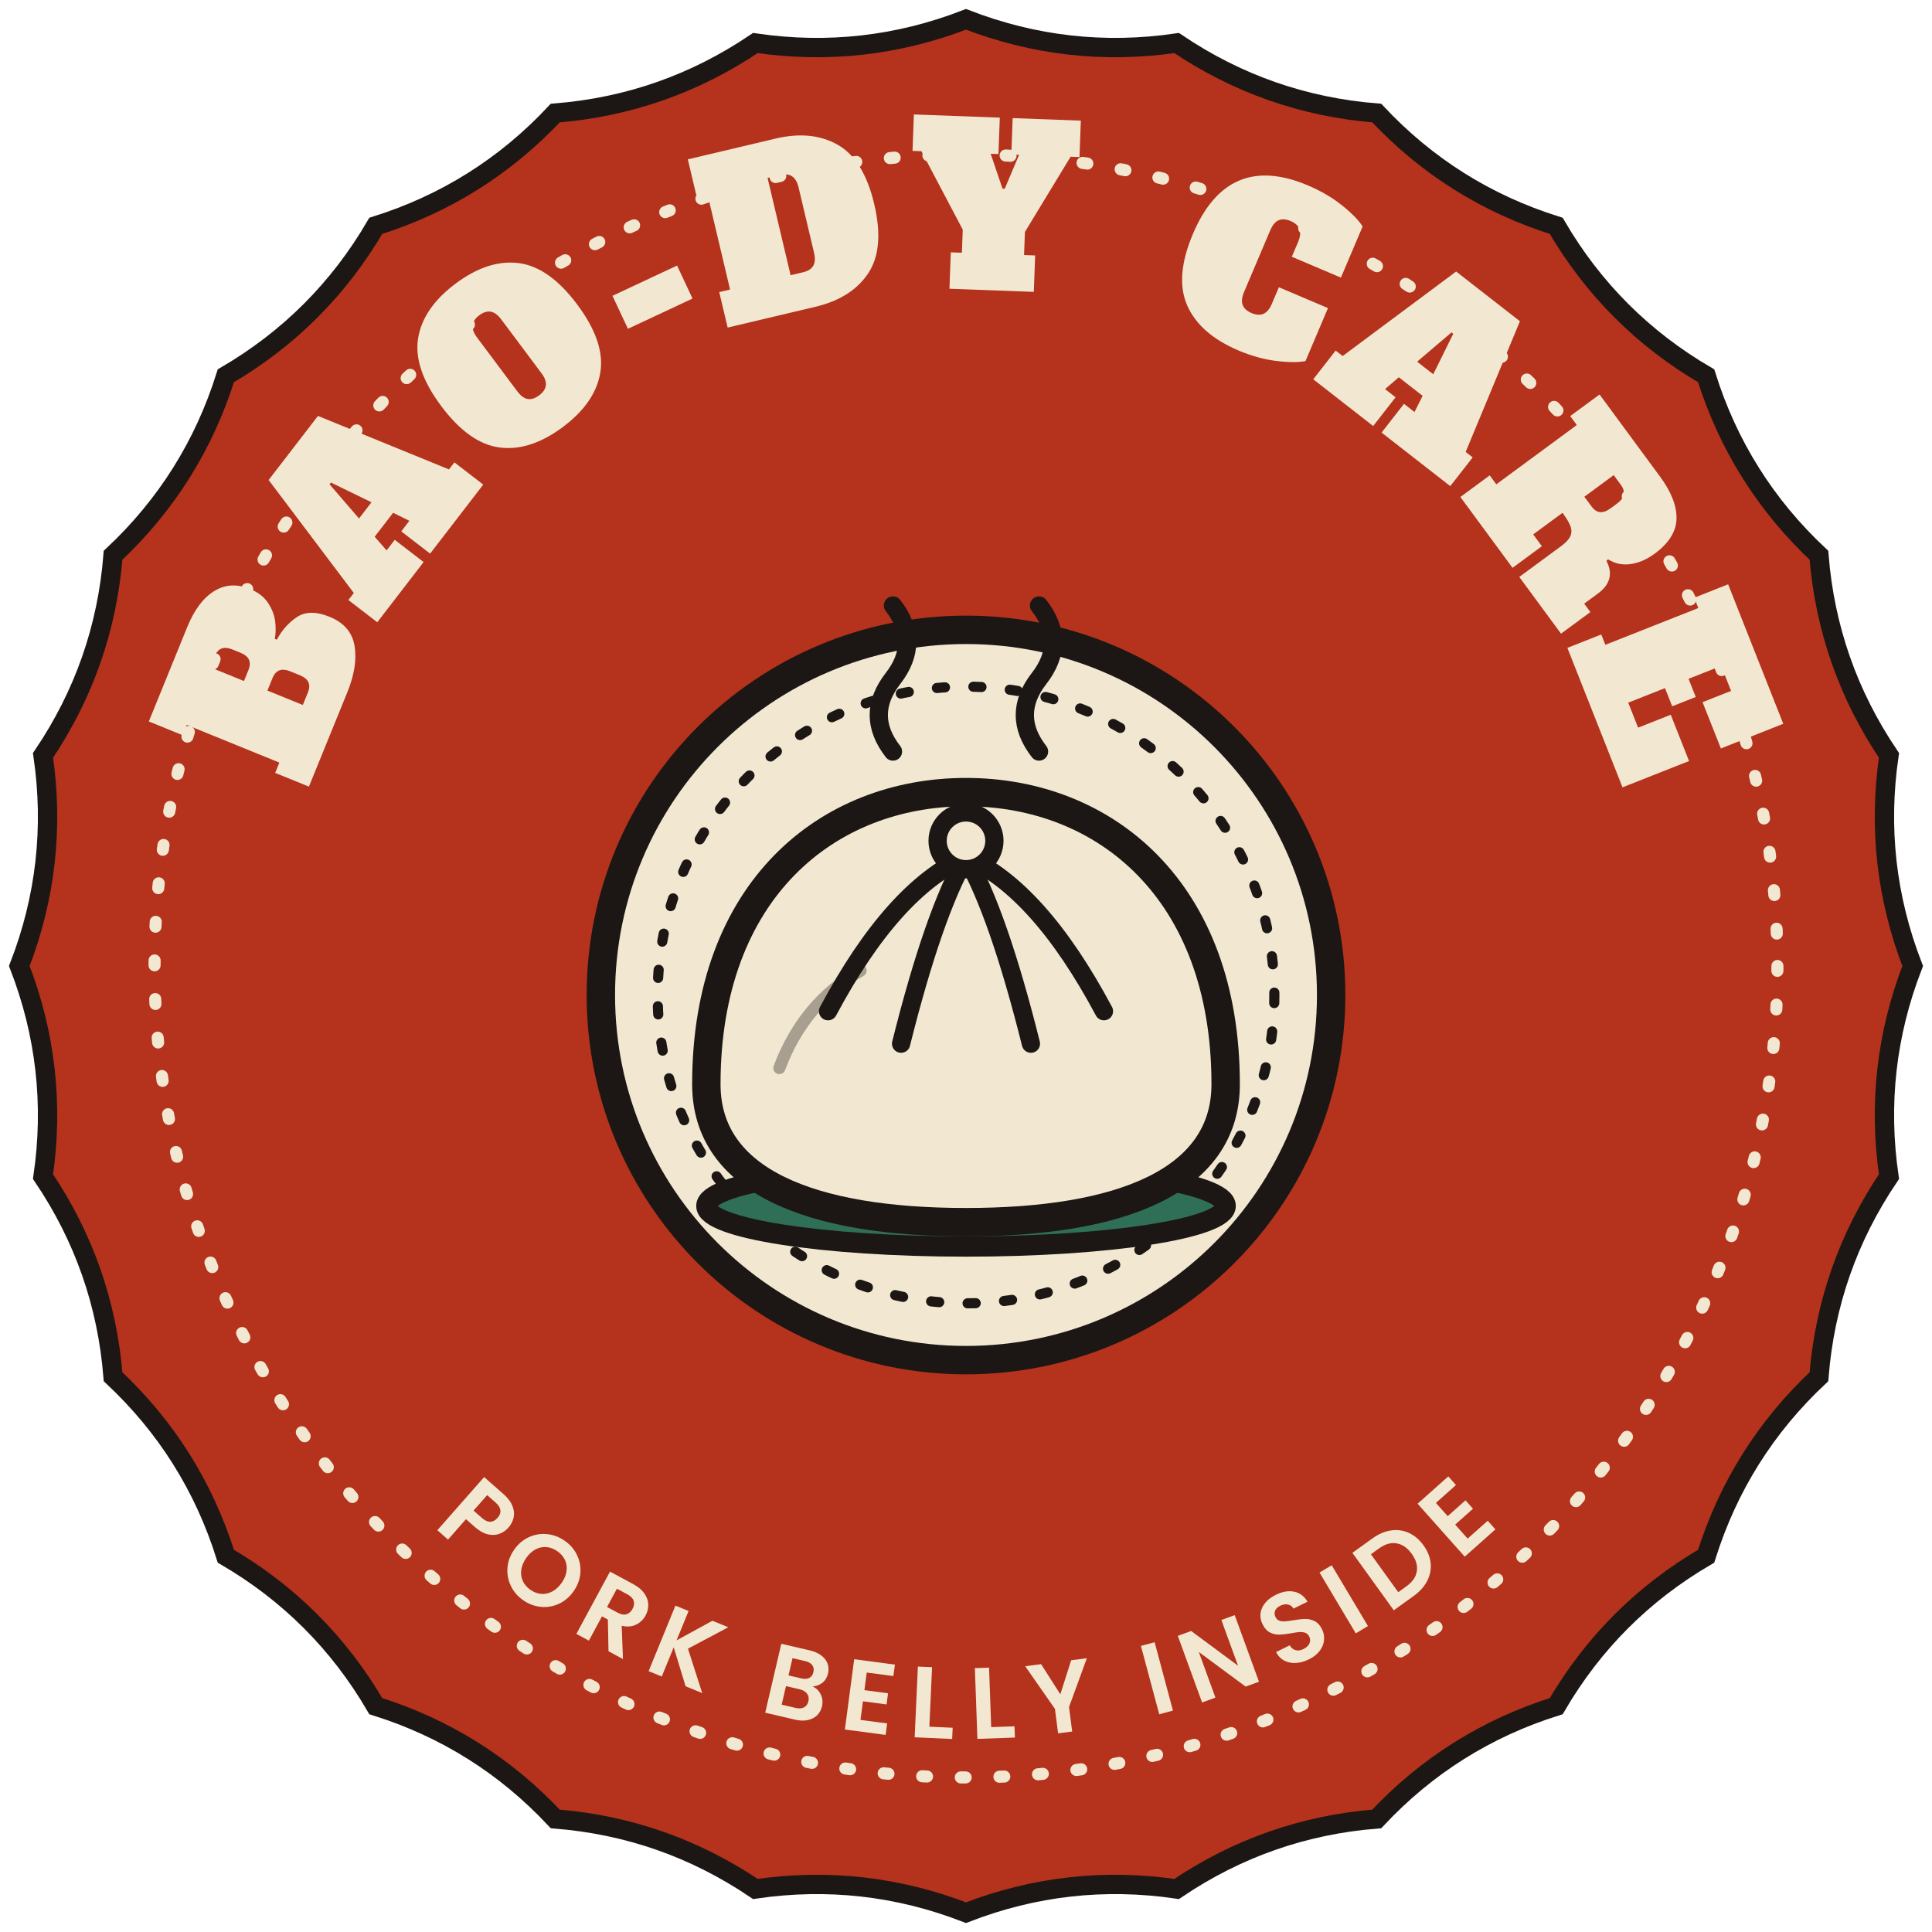
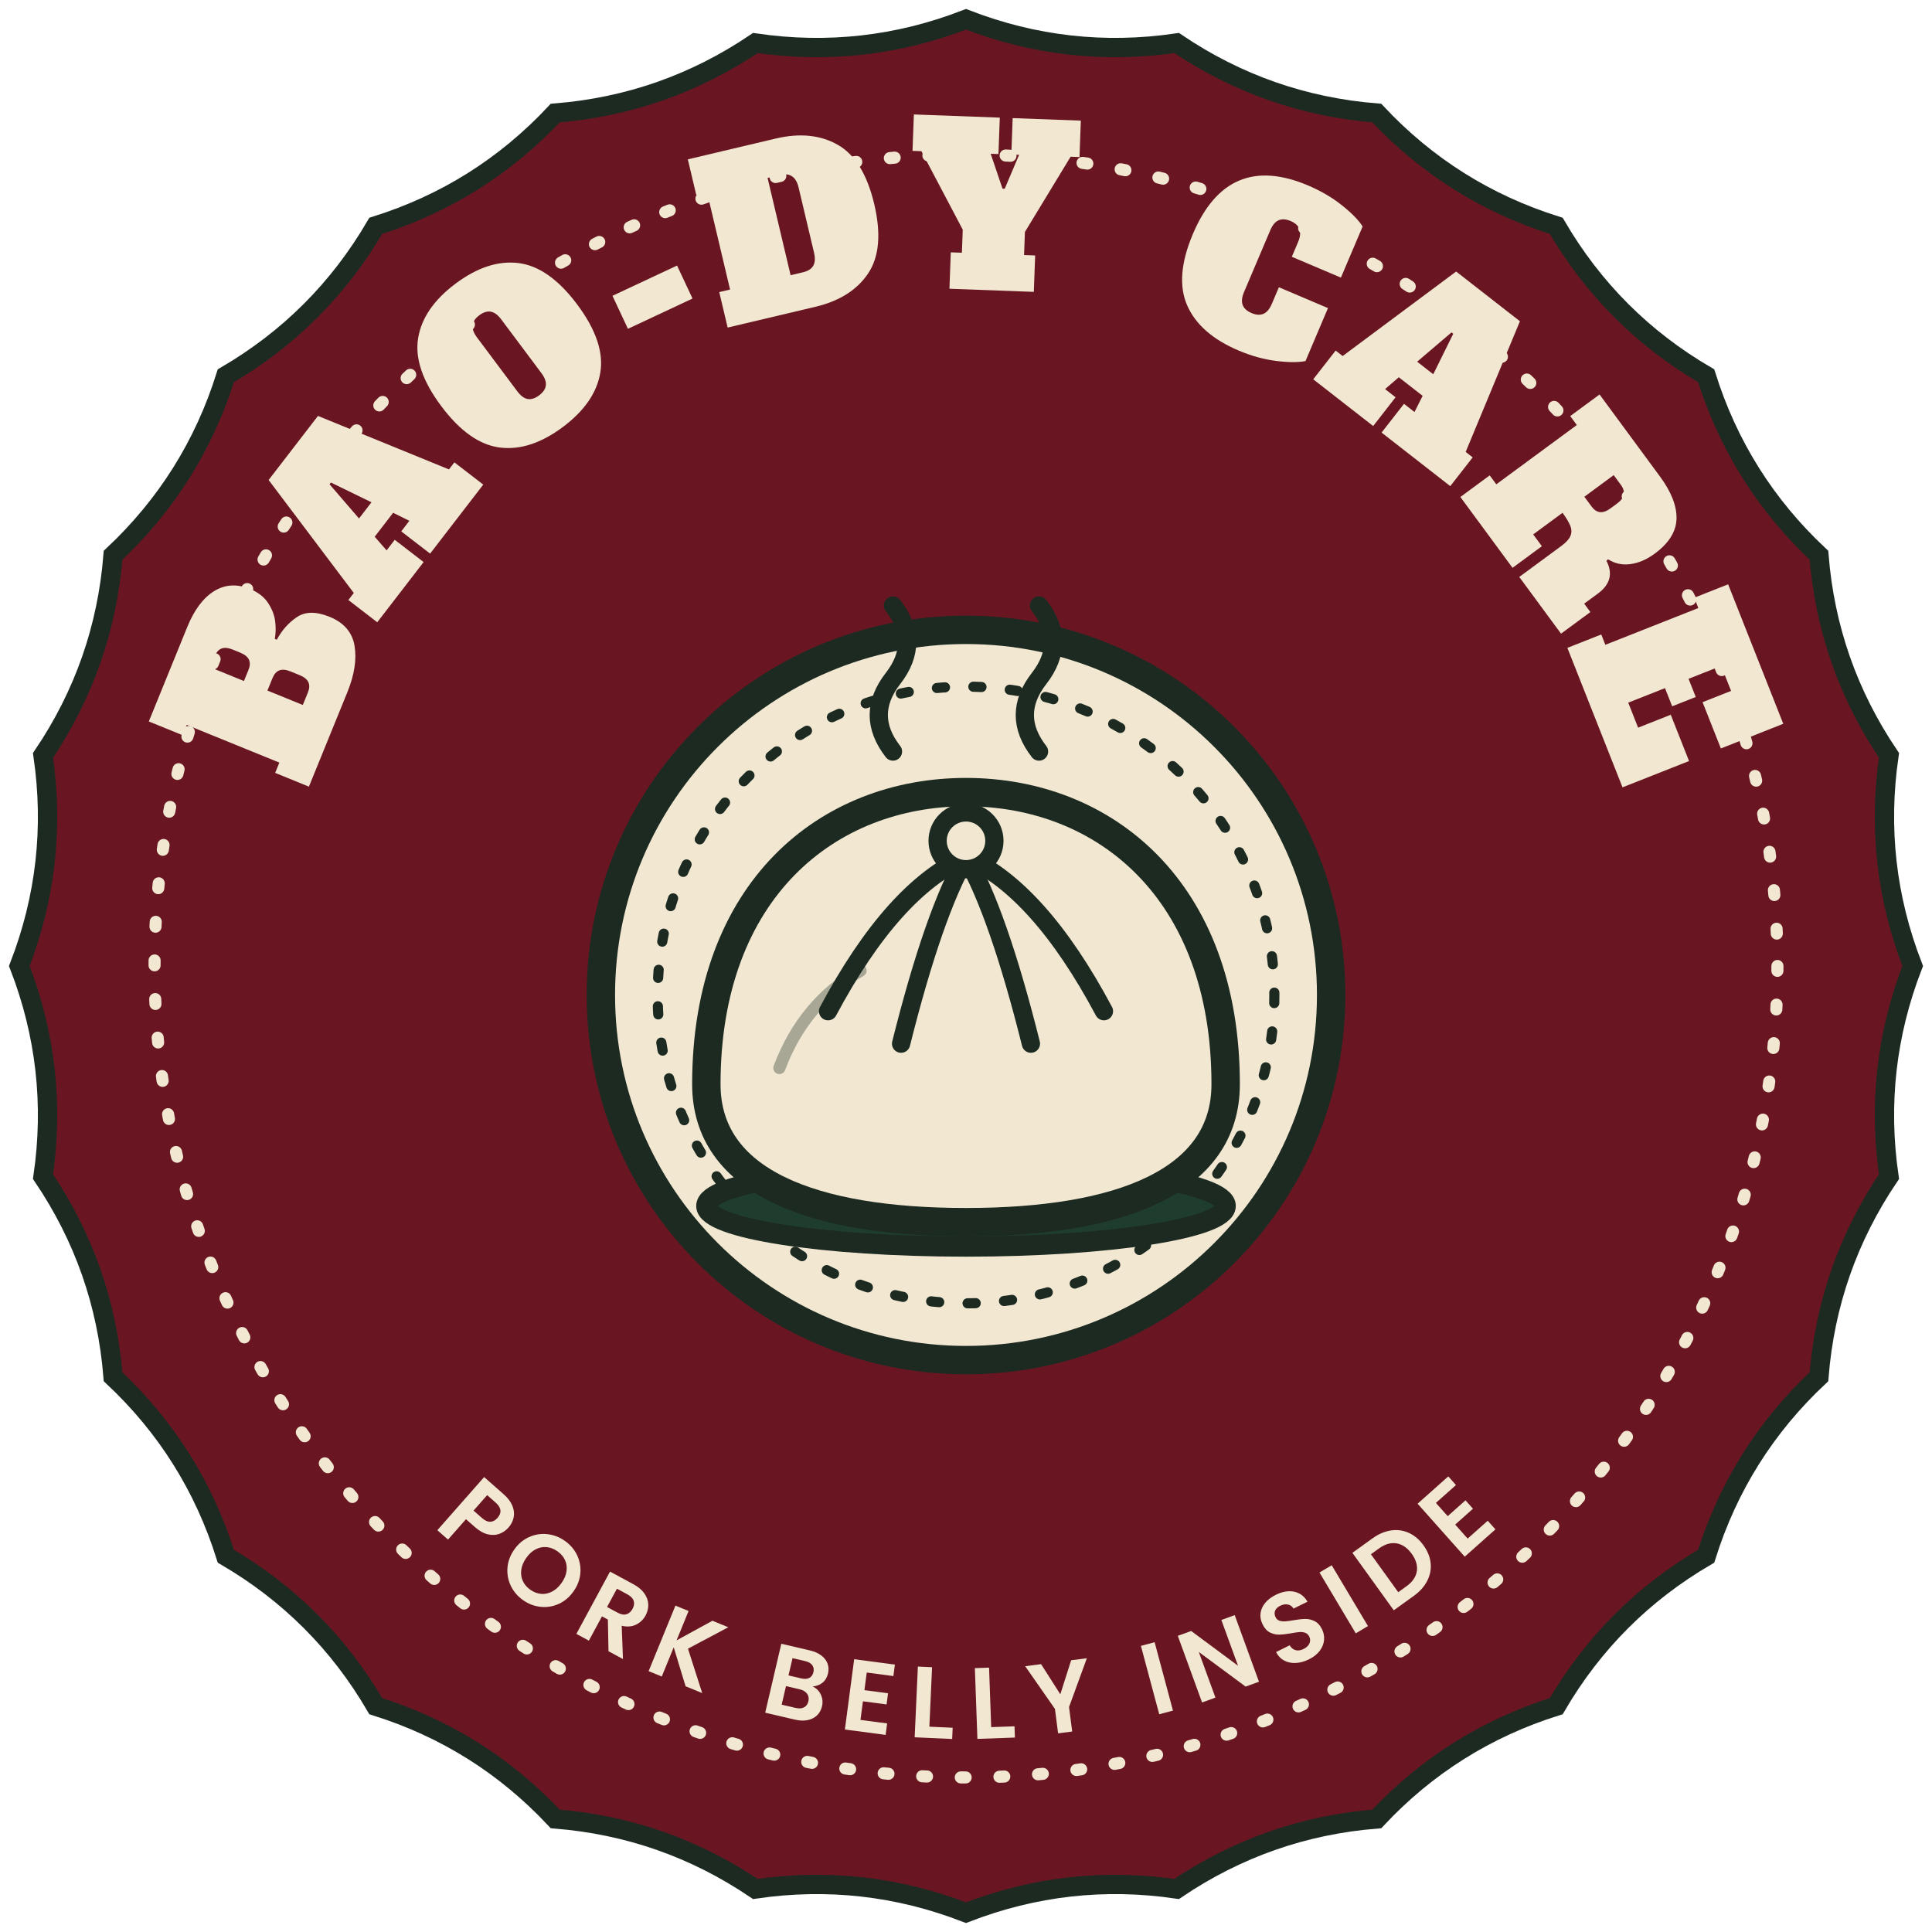
<svg xmlns="http://www.w3.org/2000/svg" viewBox="0 0 400 400">
-   <path d="M396.00,200.00 Q387.81,221.16 391.09,243.61 Q378.39,262.42 376.59,285.04 Q360.03,300.55 353.24,322.20 Q333.64,333.64 322.20,353.24 Q300.55,360.03 285.04,376.59 Q262.42,378.39 243.61,391.09 Q221.16,387.81 200.00,396.00 Q178.84,387.81 156.39,391.09 Q137.58,378.39 114.96,376.59 Q99.45,360.03 77.80,353.24 Q66.36,333.64 46.76,322.20 Q39.97,300.55 23.41,285.04 Q21.61,262.42 8.91,243.61 Q12.19,221.16 4.00,200.00 Q12.19,178.84 8.91,156.39 Q21.61,137.58 23.41,114.96 Q39.97,99.45 46.76,77.80 Q66.36,66.36 77.80,46.76 Q99.45,39.97 114.96,23.41 Q137.58,21.61 156.39,8.91 Q178.84,12.19 200.00,4.00 Q221.16,12.19 243.61,8.91 Q262.42,21.61 285.04,23.41 Q300.55,39.97 322.20,46.76 Q333.64,66.36 353.24,77.80 Q360.03,99.45 376.59,114.96 Q378.39,137.58 391.09,156.39 Q387.81,178.84 396.00,200.00 Z" fill="#B5321C" stroke="#1C1714" stroke-width="4" />
+   <path d="M396.00,200.00 Q387.81,221.16 391.09,243.61 Q378.39,262.42 376.59,285.04 Q360.03,300.55 353.24,322.20 Q333.64,333.64 322.20,353.24 Q300.55,360.03 285.04,376.59 Q262.42,378.39 243.61,391.09 Q221.16,387.81 200.00,396.00 Q178.84,387.81 156.39,391.09 Q137.58,378.39 114.96,376.59 Q99.45,360.03 77.80,353.24 Q66.36,333.64 46.76,322.20 Q39.97,300.55 23.41,285.04 Q21.61,262.42 8.91,243.61 Q12.19,221.16 4.00,200.00 Q12.19,178.84 8.91,156.39 Q21.61,137.58 23.41,114.96 Q39.97,99.45 46.76,77.80 Q66.36,66.36 77.80,46.76 Q99.45,39.97 114.96,23.41 Q137.58,21.61 156.39,8.91 Q178.84,12.19 200.00,4.00 Q221.16,12.19 243.61,8.91 Q262.42,21.61 285.04,23.41 Q300.55,39.97 322.20,46.76 Q333.64,66.36 353.24,77.80 Q360.03,99.45 376.59,114.96 Q378.39,137.58 391.09,156.39 Q387.81,178.84 396.00,200.00 Z" fill="#6A1622" stroke="#1D2A22" stroke-width="4" />
  <circle cx="200" cy="200" r="168" fill="none" stroke="#F2E8D2" stroke-width="2.5" stroke-dasharray="1 7" stroke-linecap="round" />
  <g fill="#F2E8D2">
    <g transform="translate(70.33 147.21) rotate(-67.85)">
      <path transform="translate(-17.82 0) scale(0.046 -0.046)" d="M20 164H70V614H20V778H479Q604 778 674 727Q744 676 744 581Q744 522 716 481.5Q688 441 650.5 420.5Q613 400 578 393V383Q649 376 706 338Q763 300 763 202Q763 97 684 48.5Q605 0 479 0H20ZM404 450Q433 450 447.5 465.5Q462 481 462 514V550Q462 583 447.5 598.5Q433 614 404 614H350V450ZM411 164Q440 164 454.5 179.5Q469 195 469 228V272Q469 305 454.5 320.5Q440 336 411 336H350V164Z" />
    </g>
    <g transform="translate(89.08 114.58) rotate(-52.40)">
      <path transform="translate(-18.54 0) scale(0.046 -0.046)" d="M754 164H794V0H402V164H462L446 244H310L294 164H354V0H12V164H52L221 778H585ZM332 350H424L383 549H373Z" />
    </g>
    <g transform="translate(116.15 87.89) rotate(-36.79)">
      <path transform="translate(-18.22 0) scale(0.046 -0.046)" d="M14 389Q14 600 113.5 696Q213 792 396 792Q579 792 678.5 696Q778 600 778 389Q778 178 678.5 82Q579 -14 396 -14Q213 -14 113.5 82Q14 178 14 389ZM464 238V540Q464 578 447 596Q430 614 396 614Q362 614 345 596Q328 578 328 540V238Q328 199 345 181.5Q362 164 396 164Q430 164 447 182Q464 200 464 238Z" />
    </g>
    <g transform="translate(140.58 73.23) rotate(-25.11)">
      <path transform="translate(-8.95 0) scale(0.046 -0.046)" d="M34 199V363H355V199Z" />
    </g>
    <g transform="translate(167.75 63.77) rotate(-13.32)">
      <path transform="translate(-18.49 0) scale(0.046 -0.046)" d="M20 164H70V613H20V778H426Q593 778 691.5 686.5Q790 595 790 389Q790 183 691.5 91.5Q593 0 426 0H20ZM408 164Q442 164 459 182Q476 200 476 238V540Q476 614 408 614H350V164Z" />
    </g>
    <g transform="translate(205.17 60.10) rotate(2.12)">
      <path transform="translate(-17.85 0) scale(0.046 -0.046)" d="M457 778H764V614H724L531 268V164H581V0H201V164H251V268L52 614H12V778H399V614H364L423 459H433L492 614H457Z" />
    </g>
    <g transform="translate(254.69 71.13) rotate(23.00)">
      <path transform="translate(-16.61 0) scale(0.046 -0.046)" d="M14 389Q14 792 406 792Q501 792 582.5 769Q664 746 704 718V468H464V540Q464 578 447 596Q430 614 396 614Q362 614 345 596Q328 578 328 540V238Q328 200 345 182Q362 164 396 164Q430 164 447 182Q464 200 464 238V319H704V60Q663 32 582.5 9Q502 -14 408 -14Q219 -14 116.5 82Q14 178 14 389Z" />
    </g>
    <g transform="translate(286.08 89.59) rotate(37.94)">
      <path transform="translate(-18.54 0) scale(0.046 -0.046)" d="M754 164H794V0H402V164H462L446 244H310L294 164H354V0H12V164H52L221 778H585ZM332 350H424L383 549H373Z" />
    </g>
    <g transform="translate(312.72 116.97) rotate(53.63)">
      <path transform="translate(-18.40 0) scale(0.046 -0.046)" d="M20 164H70V614H20V778H479Q608 778 676 725Q744 672 744 553Q744 486 717 437Q690 388 640 369L641 359Q737 344 737 241V164H784V0H467V235Q467 274 455.5 294Q444 314 419.5 321Q395 328 350 328V164H416V0H20ZM404 450Q433 450 447.5 465.5Q462 481 462 514V550Q462 583 447.5 598.5Q433 614 404 614H350V450Z" />
    </g>
    <g transform="translate(330.20 148.53) rotate(68.43)">
      <path transform="translate(-16.40 0) scale(0.046 -0.046)" d="M20 0V164H70V614H20V778H695V476H471V614H350V456H438V342H350V164H471V322H695V0Z" />
    </g>
  </g>
  <g fill="#F2E8D2">
    <g transform="translate(94.25 320.07) rotate(41.37)">
      <path transform="translate(-6.38 0) scale(0.021 -0.021)" d="M326 268H209V0H69V698H326Q407 698 464 670Q521 642 549.5 593Q578 544 578 482Q578 426 551.5 377Q525 328 468.5 298Q412 268 326 268ZM434 482Q434 584 320 584H209V381H320Q378 381 406 407.5Q434 434 434 482Z" />
    </g>
    <g transform="translate(108.39 331.18) rotate(34.93)">
      <path transform="translate(-8.24 0) scale(0.021 -0.021)" d="M35 351Q35 453 83 534.5Q131 616 213 662Q295 708 393 708Q492 708 573.5 662Q655 616 702.5 534.5Q750 453 750 351Q750 248 702.5 166.5Q655 85 573 39Q491 -7 393 -7Q295 -7 213 39Q131 85 83 166.5Q35 248 35 351ZM606 351Q606 421 579 473.5Q552 526 504 554Q456 582 393 582Q330 582 281.5 554Q233 526 206 473.5Q179 421 179 351Q179 281 206 228Q233 175 281.5 146.5Q330 118 393 118Q456 118 504 146.5Q552 175 579 228Q606 281 606 351Z" />
    </g>
    <g transform="translate(123.98 340.79) rotate(28.37)">
      <path transform="translate(-6.73 0) scale(0.021 -0.021)" d="M429 0 275 272H209V0H69V698H331Q412 698 469 669.5Q526 641 554.5 592.5Q583 544 583 484Q583 415 543 359.5Q503 304 424 283L591 0ZM209 377H326Q383 377 411 404.5Q439 432 439 481Q439 529 411 555.5Q383 582 326 582H209Z" />
    </g>
    <g transform="translate(139.39 348.08) rotate(22.26)">
      <path transform="translate(-6.96 0) scale(0.021 -0.021)" d="M463 0 209 311V0H69V698H209V385L463 698H632L344 352L640 0Z" />
    </g>
    <g transform="translate(163.59 355.80) rotate(13.15)">
      <path transform="translate(-6.75 0) scale(0.021 -0.021)" d="M600 189Q600 133 572.5 90.5Q545 48 493 24Q441 0 370 0H69V698H357Q428 698 479.5 675Q531 652 557.5 611Q584 570 584 518Q584 457 551.5 416Q519 375 465 358Q524 347 562 299Q600 251 600 189ZM209 410H337Q387 410 414 432.5Q441 455 441 497Q441 539 414 562Q387 585 337 585H209ZM458 206Q458 251 428 276.5Q398 302 347 302H209V114H350Q401 114 429.5 138Q458 162 458 206Z" />
    </g>
    <g transform="translate(179.03 358.62) rotate(7.53)">
      <path transform="translate(-5.59 0) scale(0.021 -0.021)" d="M209 585V410H444V299H209V114H474V0H69V699H474V585Z" />
    </g>
    <g transform="translate(192.74 359.84) rotate(2.60)">
      <path transform="translate(-4.82 0) scale(0.021 -0.021)" d="M209 111H439V0H69V698H209Z" />
    </g>
    <g transform="translate(205.73 359.90) rotate(-2.05)">
      <path transform="translate(-4.82 0) scale(0.021 -0.021)" d="M209 111H439V0H69V698H209Z" />
    </g>
    <g transform="translate(220.53 358.68) rotate(-7.37)">
      <path transform="translate(-6.68 0) scale(0.021 -0.021)" d="M624 698 388 243V0H248V243L11 698H169L319 379L468 698Z" />
    </g>
    <g transform="translate(241.43 354.54) rotate(-15.01)">
      <path transform="translate(-2.92 0) scale(0.021 -0.021)" d="M209 698V0H69V698Z" />
    </g>
    <g transform="translate(254.77 350.33) rotate(-20.02)">
      <path transform="translate(-7.72 0) scale(0.021 -0.021)" d="M666 0H526L209 479V0H69V699H209L526 219V699H666Z" />
    </g>
    <g transform="translate(270.83 343.47) rotate(-26.28)">
      <path transform="translate(-6.39 0) scale(0.021 -0.021)" d="M51 201H201Q204 158 231.5 133Q259 108 307 108Q356 108 384 131.5Q412 155 412 193Q412 224 393 244Q374 264 345.5 275.5Q317 287 267 301Q199 321 156.5 340.5Q114 360 83.5 399.5Q53 439 53 505Q53 567 84 613Q115 659 171 683.5Q227 708 299 708Q407 708 474.5 655.5Q542 603 549 509H395Q393 545 364.5 568.5Q336 592 289 592Q248 592 223.5 571Q199 550 199 510Q199 482 217.5 463.5Q236 445 263.5 433.5Q291 422 341 407Q409 387 452 367Q495 347 526 307Q557 267 557 202Q557 146 528 98Q499 50 443 21.5Q387 -7 310 -7Q237 -7 178.5 18Q120 43 86 90Q52 137 51 201Z" />
    </g>
    <g transform="translate(281.96 337.41) rotate(-30.81)">
      <path transform="translate(-2.92 0) scale(0.021 -0.021)" d="M209 698V0H69V698Z" />
    </g>
    <g transform="translate(293.50 329.84) rotate(-35.76)">
      <path transform="translate(-7.53 0) scale(0.021 -0.021)" d="M681 348Q681 243 635.5 164.5Q590 86 506.5 43Q423 0 313 0H69V698H313Q423 698 506.5 655Q590 612 635.5 532.5Q681 453 681 348ZM538 348Q538 457 478 518.5Q418 580 308 580H209V119H308Q418 119 478 179Q538 239 538 348Z" />
    </g>
    <g transform="translate(306.35 319.54) rotate(-41.66)">
      <path transform="translate(-5.59 0) scale(0.021 -0.021)" d="M209 585V410H444V299H209V114H474V0H69V699H474V585Z" />
    </g>
  </g>
  <g transform="translate(116.00 122.00) scale(0.84)">
-     <circle cx="100" cy="100" r="90" fill="#F2E8D2" stroke="#1C1714" stroke-width="7" stroke-linejoin="round" stroke-linecap="round" />
-     <circle cx="100" cy="100" r="76" fill="none" stroke="#1C1714" stroke-width="2.5" stroke-dasharray="2 7" stroke-linecap="round" />
-     <ellipse cx="100" cy="152" rx="64" ry="10" fill="#2F6F57" stroke="#1C1714" stroke-width="5" stroke-linejoin="round" stroke-linecap="round" />
-     <path d="M36,122 C36,74 66,50 100,50 C134,50 164,74 164,122 C164,146 138,156 100,156 C62,156 36,146 36,122 Z" fill="#F2E8D2" stroke="#1C1714" stroke-width="7" stroke-linejoin="round" stroke-linecap="round" />
-     <path d="M100,66 Q82,74 66,104" fill="none" stroke="#1C1714" stroke-width="4.5" stroke-linejoin="round" stroke-linecap="round" />
-     <path d="M100,66 Q92,80 84,112" fill="none" stroke="#1C1714" stroke-width="4.5" stroke-linejoin="round" stroke-linecap="round" />
-     <path d="M100,66 Q108,80 116,112" fill="none" stroke="#1C1714" stroke-width="4.5" stroke-linejoin="round" stroke-linecap="round" />
-     <path d="M100,66 Q118,74 134,104" fill="none" stroke="#1C1714" stroke-width="4.5" stroke-linejoin="round" stroke-linecap="round" />
-     <circle cx="100" cy="62" r="7" fill="#F2E8D2" stroke="#1C1714" stroke-width="4.5" stroke-linejoin="round" stroke-linecap="round" />
-     <path d="M54,118 q6,-16 20,-24" fill="none" stroke="#1C1714" stroke-width="3" stroke-linecap="round" opacity=".35" />
-     <path d="M82,40 q-7,-9 0,-18 q7,-9 0,-18" fill="none" stroke="#1C1714" stroke-width="4.5" stroke-linejoin="round" stroke-linecap="round" />
-     <path d="M118,40 q-7,-9 0,-18 q7,-9 0,-18" fill="none" stroke="#1C1714" stroke-width="4.5" stroke-linejoin="round" stroke-linecap="round" />
+     <circle cx="100" cy="100" r="90" fill="#F2E8D2" stroke="#1D2A22" stroke-width="7" stroke-linejoin="round" stroke-linecap="round" />
+     <circle cx="100" cy="100" r="76" fill="none" stroke="#1D2A22" stroke-width="2.5" stroke-dasharray="2 7" stroke-linecap="round" />
+     <ellipse cx="100" cy="152" rx="64" ry="10" fill="#1F3D2E" stroke="#1D2A22" stroke-width="5" stroke-linejoin="round" stroke-linecap="round" />
+     <path d="M36,122 C36,74 66,50 100,50 C134,50 164,74 164,122 C164,146 138,156 100,156 C62,156 36,146 36,122 Z" fill="#F2E8D2" stroke="#1D2A22" stroke-width="7" stroke-linejoin="round" stroke-linecap="round" />
+     <path d="M100,66 Q82,74 66,104" fill="none" stroke="#1D2A22" stroke-width="4.5" stroke-linejoin="round" stroke-linecap="round" />
+     <path d="M100,66 Q92,80 84,112" fill="none" stroke="#1D2A22" stroke-width="4.5" stroke-linejoin="round" stroke-linecap="round" />
+     <path d="M100,66 Q108,80 116,112" fill="none" stroke="#1D2A22" stroke-width="4.5" stroke-linejoin="round" stroke-linecap="round" />
+     <path d="M100,66 Q118,74 134,104" fill="none" stroke="#1D2A22" stroke-width="4.5" stroke-linejoin="round" stroke-linecap="round" />
+     <circle cx="100" cy="62" r="7" fill="#F2E8D2" stroke="#1D2A22" stroke-width="4.5" stroke-linejoin="round" stroke-linecap="round" />
+     <path d="M54,118 q6,-16 20,-24" fill="none" stroke="#1D2A22" stroke-width="3" stroke-linecap="round" opacity=".35" />
+     <path d="M82,40 q-7,-9 0,-18 q7,-9 0,-18" fill="none" stroke="#1D2A22" stroke-width="4.5" stroke-linejoin="round" stroke-linecap="round" />
+     <path d="M118,40 q-7,-9 0,-18 q7,-9 0,-18" fill="none" stroke="#1D2A22" stroke-width="4.5" stroke-linejoin="round" stroke-linecap="round" />
  </g>
</svg>
